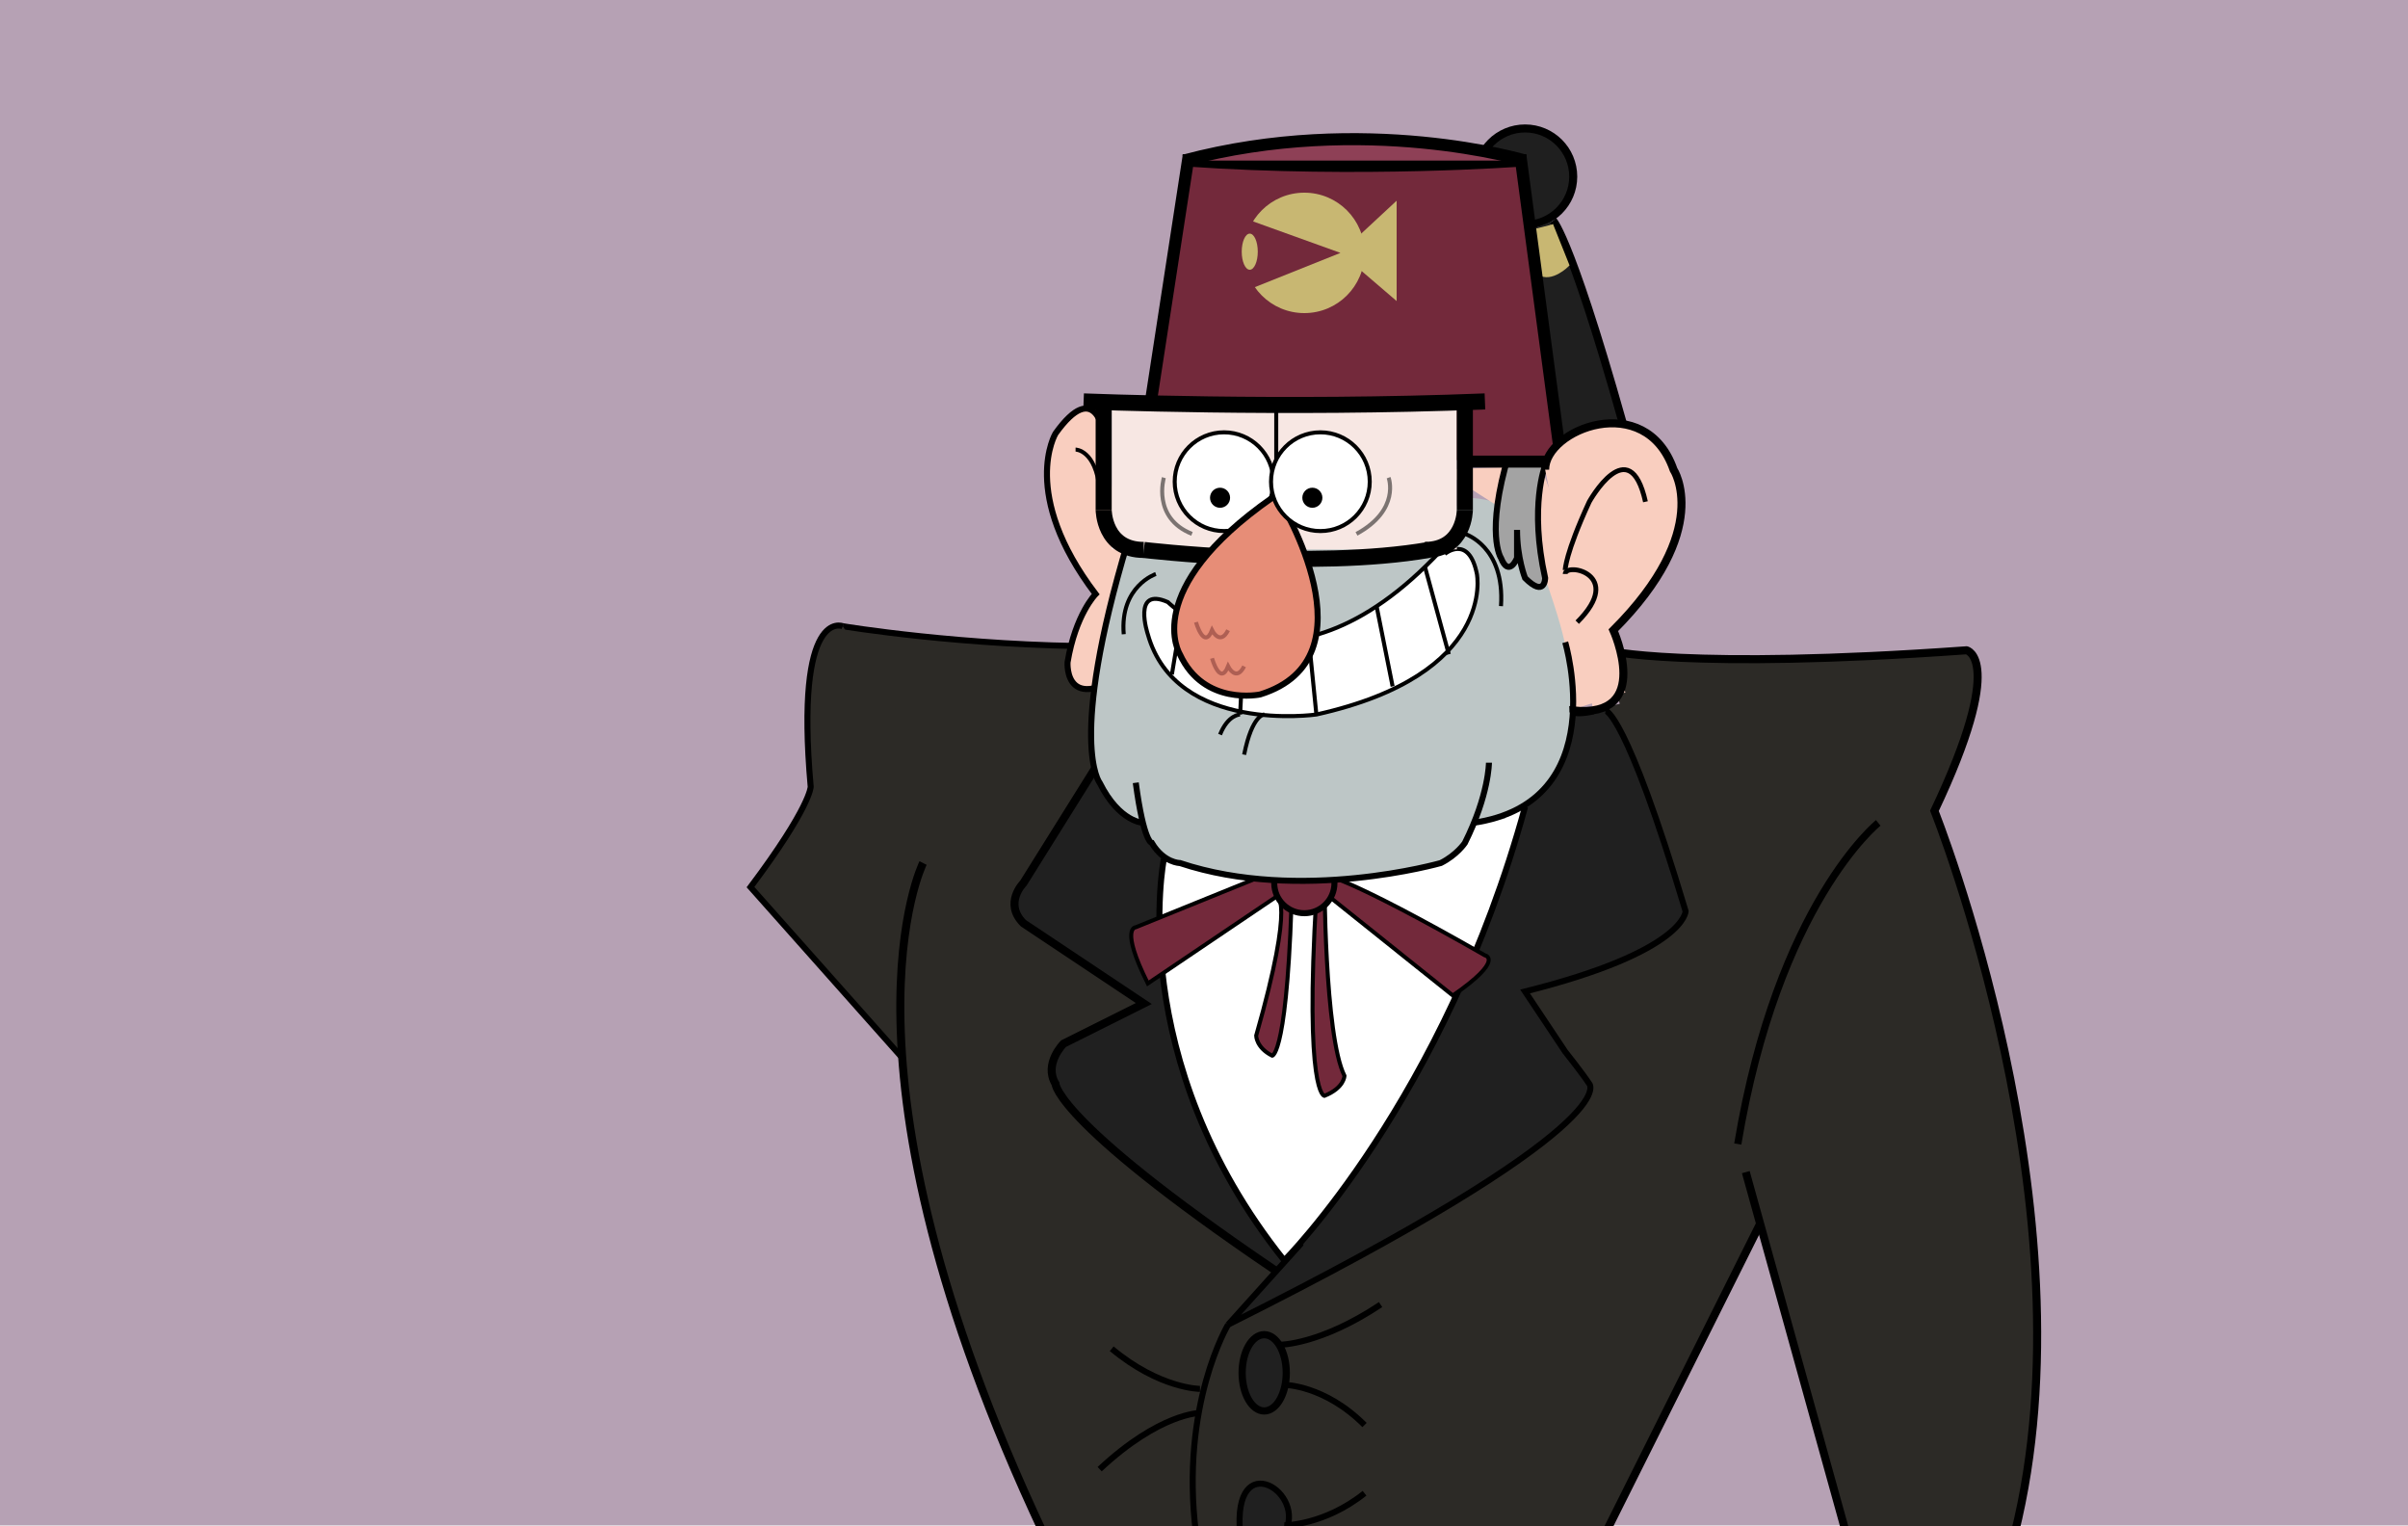
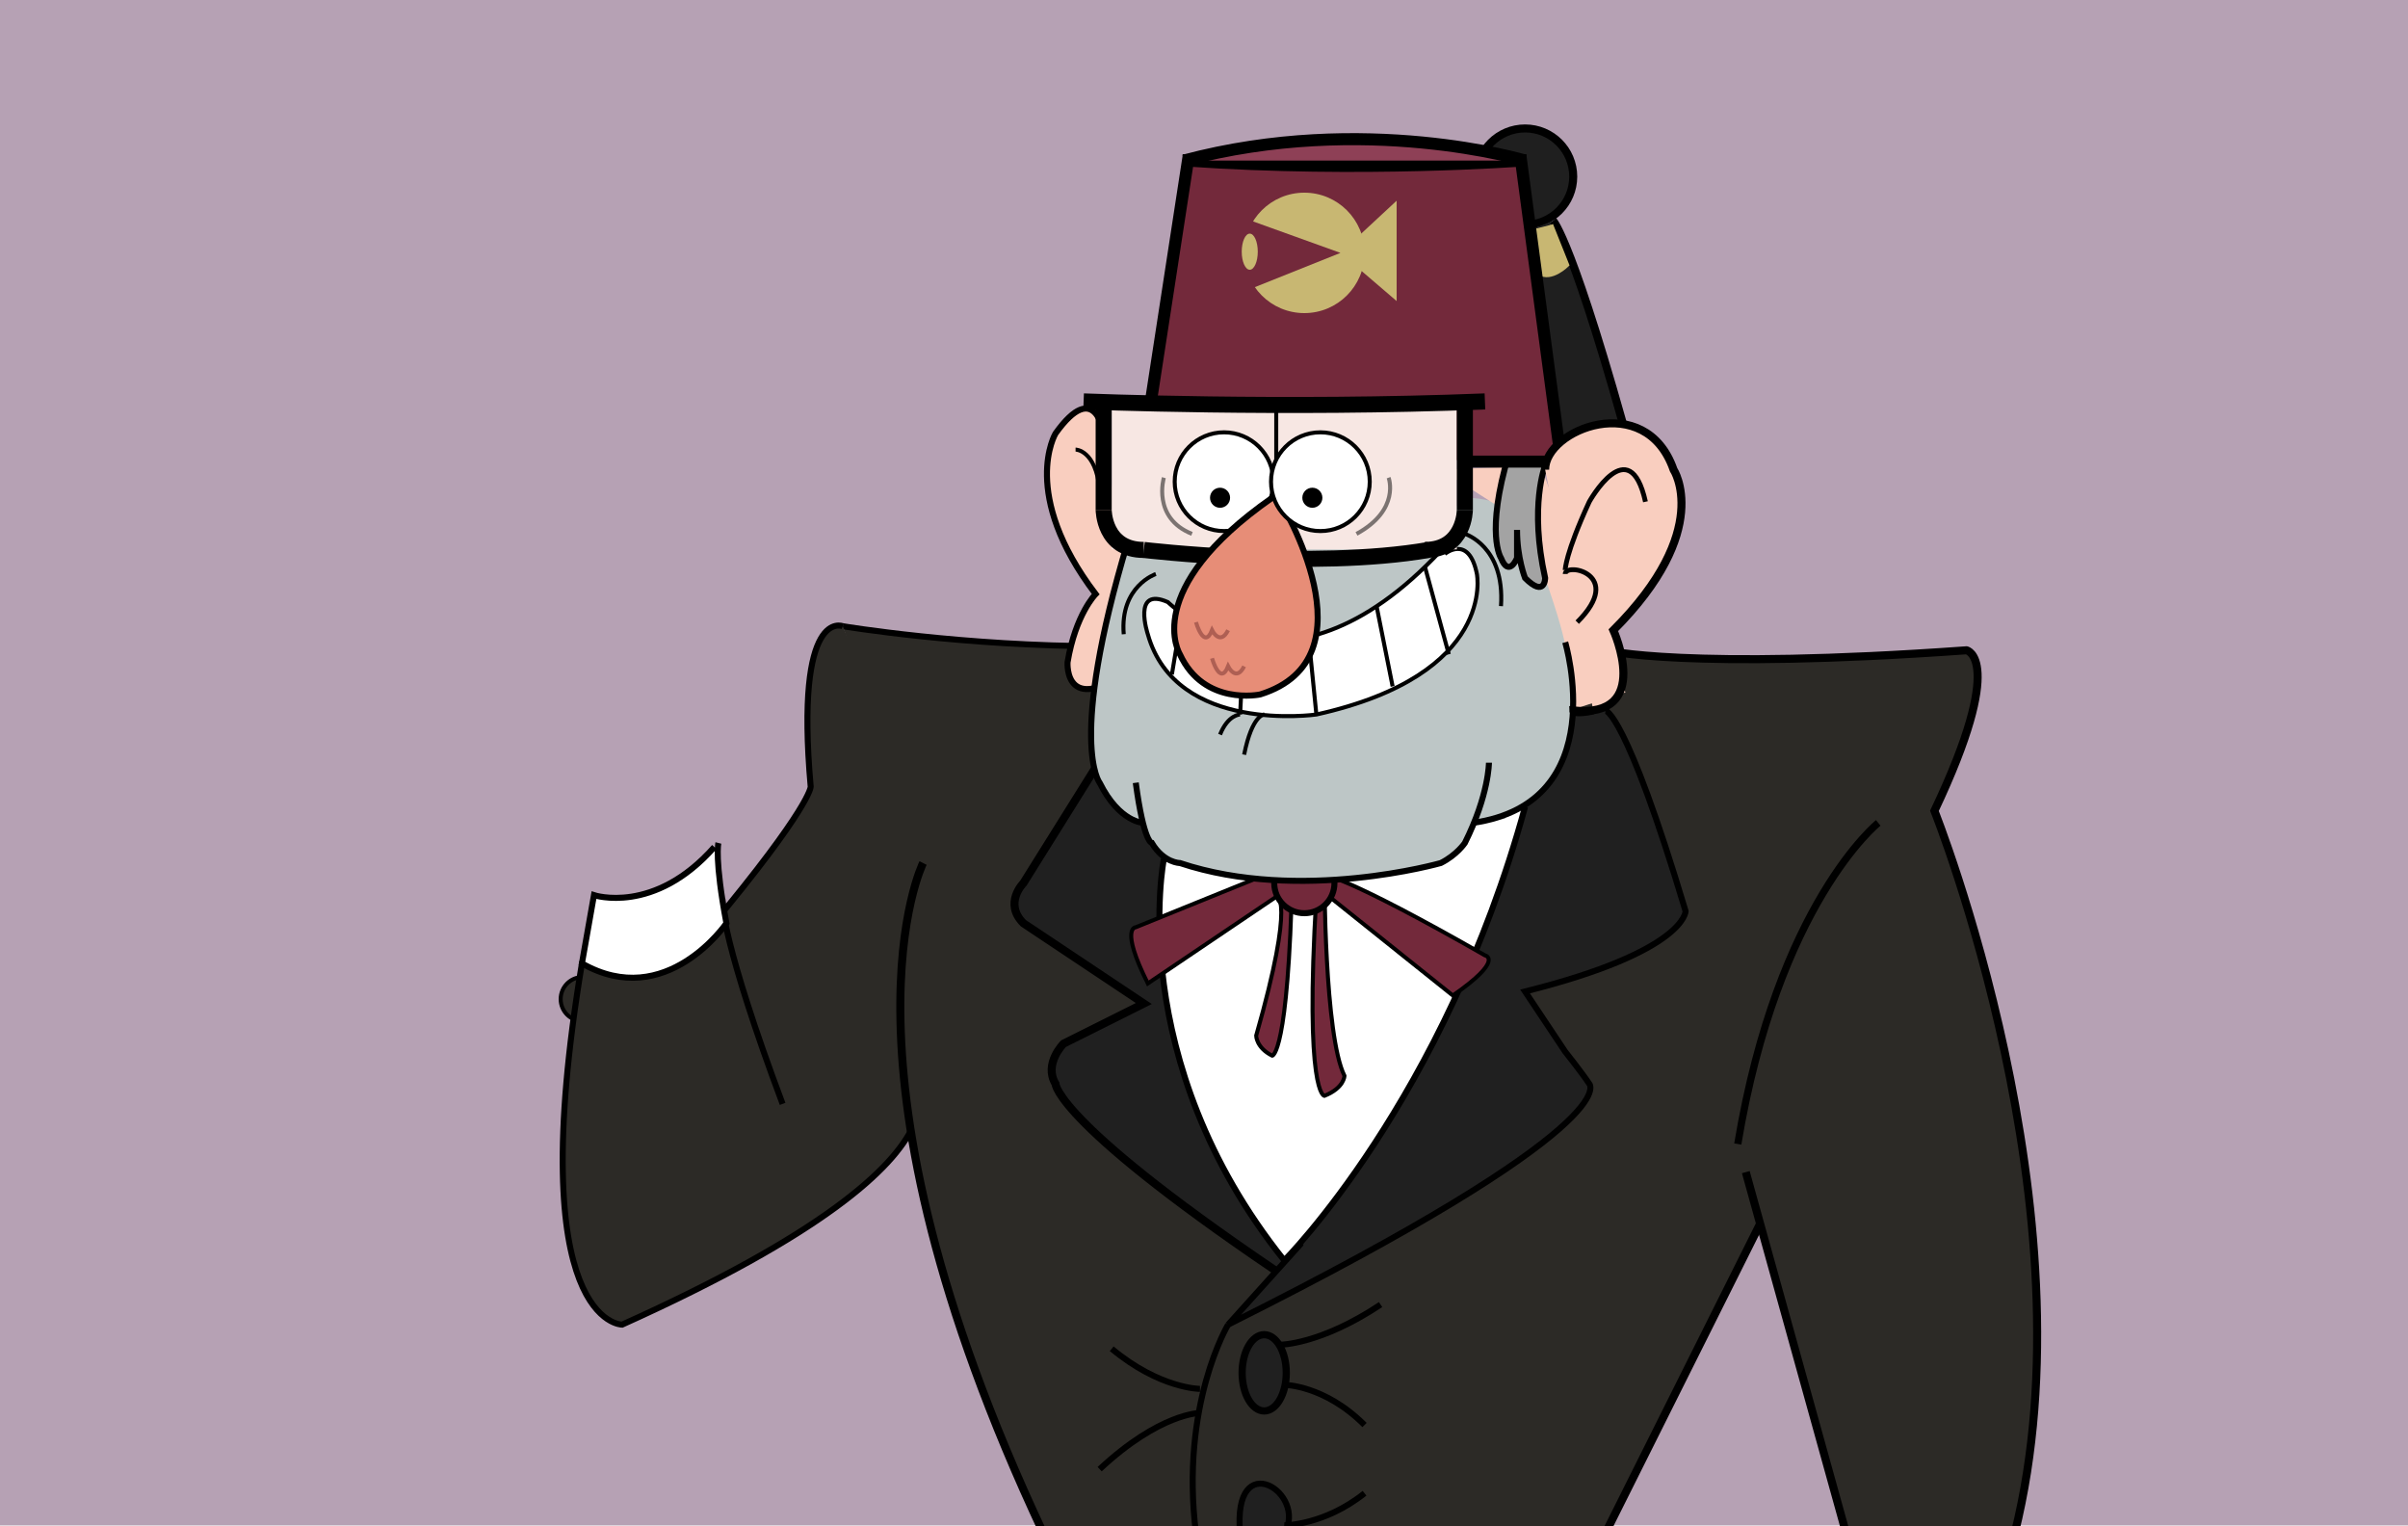
<svg xmlns="http://www.w3.org/2000/svg" height="400" viewBox="0 0 600 380" preserveAspectRatio="xMinYMin meet">
  <rect width="100%" height="100%" fill="#B6A1B4" />
  <path d="M 210 156                 c 0 0, 30 5, 65 5                 c 0 0, 0 0, 0 185                 " stroke="black" stroke-width="1.5" fill="#2C2A26" />
-   <path d="M 210 156                 c 0 0, -12 -5, -8 40                 c 0 0, 0 5, -15 25                 c 0 0, 0 0, 80 90                 c  0 0, 0 0, 10 -50                 " stroke="black" stroke-width="1.5" fill="#2C2A26" />
-   <path d="M 230 215                 c  0 0, -25 50, 30 167                 c 0 0, 0 0, 140 0                 c 0 0, 0 0, 40 -80                 c 0 0, 0 0, 0 -135                 " stroke="black" stroke-width="2" fill="#2C2A26" />
+   <path d="M 210 156                 c 0 0, -12 -5, -8 40                 c 0 0, 0 5, -25 35                 c 0 0, 0 0, 10 65                 c  0 0, 0 0, 60 -50                 " stroke="black" stroke-width="1.5" fill="#2C2A26" />
+   <circle r="5.5" cx="24.2%" cy="65.5%" stroke="black" fill="#2C2A26" />
+   <path d="M 187 220                 c 0 0, 0 0 , 0 60                 c 0 0, 0 0, 70 0                 " stroke="none" fill="#2C2A26" />
+   <path d="M 225 265                 c 0 0, 30 20, -70 65                 c 0 0, -25 0, -10 -90                 c 0 0, 0 0, 35 -15                 c 0 0, 0 10, 15 50                 " stroke="black" stroke-width="1.5" fill="#2C2A26" />
+   <path d="M 179 210                 c 0 0, -1 4, 2 20                 c 0 0, -15 22, -36 10                 c 0 0, 0 0, 3 -17                 c 0 0, 15 5, 30 -12                 " stroke="black" stroke-width="1.5" fill="#fff" />
+   <path d="M 230 215                 c  0 0, -25 50, 30 167                 c 0 0, 0 0, 140 0                 c 0 0, 0 0, 40 -80                 c 0 0, 0 0, 0 -138                 " stroke="black" stroke-width="2" fill="#2C2A26" />
  <path d="M 306 330                 c  0 0, -12 20, -8 52                 " stroke="black" stroke-width="1.5" fill="#2C2A26" />
  <ellipse rx="5.5" ry="2.5%" cx="52.5%" cy="90%" stroke="black" stroke-width="1.8" fill="#202020" />
  <path d="M 310 382                 c  0 0, 0 0, 10 0                 c 6 -10, -13 -22, -11 0                 " stroke="black" stroke-width="1.5" fill="#202020" />
  <path d="M 319 335                 c  0 0, 10 0, 25 -10                 " stroke="black" stroke-width="1.5" fill="#2C2A26" />
  <path d="M 320 380                 c  0 0, 10 0, 20 -8                 " stroke="black" stroke-width="1.5" fill="#2C2A26" />
  <path d="M 320 345                 c  0 0, 10 0, 20 10                 " stroke="black" stroke-width="1.5" fill="#2C2A26" />
  <path d="M 299 346                 c  0 0, -10 0, -22 -10                 " stroke="black" stroke-width="1.5" fill="#2C2A26" />
  <path d="M 299 352                 c  0 0, -10 0, -25 14                 " stroke="black" stroke-width="1.5" fill="#2C2A26" />
  <path d="M 400 162                 c 0 0, 20 5, 90 0                 c 0 0, 10 2, -8 40                 c 0 0, 40 100, 20 180                 c 0 0, 0 0, -42 0                 c 0 0, 0 0, -25 -90                 " stroke="black" stroke-width="2" fill="#2C2A26" />
  <path d="M 468 205                 c 0 0, -25 20, -35 80                 " stroke="black" stroke-width="1.8" fill="none" />
  <path d="M 280 180                 c 0 0, 0 0, -25 40                 c 0 0, -5 5, 0 10                 c 0 0, 0 0, 30 20                 c 0 0, 0 0, -20 10                 c 0 0, -5 5, -2 10                 c 0 0, 0 10, 60 50                 c 0 0, 0 0, 40 -90                  " stroke="black" stroke-width="2" fill="#202020" />
  <path d="M 400 177                 c 0 0, 5 0, 20 50                 c 0 0, 0 10, -40 20                 c 0 0, 0 0, 10 15                 c 0 0, 4 5, 6 8                 c 0 0, 10 10, -90 60                 c 0 0, 0 0, 18 -20                 c 0 0, 0 0, 0 -120                 " stroke="black" stroke-width="1.5" fill="#202020" />
  <path d="M 290 214                 c 0 0, -10 50, 30 100                 c 0 0, 40 -40, 60 -113                 " stroke="black" stroke-width="1.5" fill="#fff" />
  <path d="M 330 218                 c 0 0, 5 0, 40 20                 c 0 0, 5 1, -8 10                 c 0 0, 0 0, -50 -40                 " stroke="black" fill="#73293B" />
  <path d="M 320 216                 c 0 0, 0 0, -37 15                 c 0 0, -4 0, 3 14                 c 0 0, 0 0, 40 -27                 " stroke="black" fill="#73293B" />
  <path d="M 330 218                 c 0 0, 0 40, 5 50                 c 0 0, 0 3, -5 5                 c 0 0, -5 0, -2 -50                 c 0 0, 0 0, -10 0                 c 0 0, 5 0, -5 35                 c 0 0, 0 3, 4 5                 c 0 0, 4 0, 5 -45                 " stroke="black" fill="#73293B" />
  <circle r="7.5" cx="325" cy="220" stroke="black" stroke-width="1.5" fill="#73293B" />
  <path d="M 385 119                 c 0 0, -10 0, 0 60                 c 0 0, 0 0, 20 -6.5                 " fill="#F9CEBF" />
  <path d="M 275 108                 c 0 0, -2 -14, -12 0                 c 0 0, -9 15, 10 40                 c 0 0, -5 5, -7 17                 c 0 0, -1 15, 18 0                 " stroke="black" stroke-width="1.5" fill="#F9CEBF" />
  <path d="M 268 112                 c 0 0, 5 0, 6 10                 " stroke="black" fill="none" />
  <path d="M 390 164                 c 0 0, 2 0, -5 -20                 c 0 0, 0 -20, -20 -20                 c 0 0, 0 0, -80 80                 c 0 0, 0 0, 90 0                 " fill="#BDC6C6" />
  <path d="M 384 116                 c 0 0, 0 0, 0 17                 c 0 0, 0 0, -25 -16                 " fill="#F9CEBF" />
  <path d="M 390 160                 c 0 0, 12 40, -23 45                 " stroke="black" stroke-width="1.5" fill="#BDC6C6" />
  <path d="M 285 205                 c 0 0, -6 0, -11 -10                 c 0 0, -8 -10, 7 -60                 c 0 0, 0 0, 80 0                 " stroke="black" stroke-width="1.5" fill="#BDC6C6" />
  <path d="M 371 190                 c 0 0, 0 8, -6 20                 c 0 0, -2 3, -6 5                 c 0 0, -35 10, -65 0                 c 0 0, -4 0, -7 -5                 c 0 0, -2 0, -4 -15                 " stroke="black" stroke-width="1.5" fill="#BDC6C6" />
  <path d="M 360 138                 c 0 0, 6 -5, 8 5                 c 0 0, 5 25, -40 35                 c 0 0, -35 5, -42 -20                 c 0 0, -4 -12, 5 -8                 c 0 0, 30 30, 70 -15                 " stroke="black" fill="white" />
  <path d="M 343 151                 c 0 0, 0 0, 4 20                 " stroke="black" fill="none" />
  <path d="M 326 158                 c 0 0, 0 0, 2 20                 " stroke="black" fill="none" />
  <path d="M 310 158                 c 0 0, 0 0, -1 20                 " stroke="black" fill="none" />
  <path d="M 295 150                 c 0 0, 0 0, -3 18                 " stroke="black" fill="none" />
  <path d="M 355 141                 c 0 0, 0 0, 6 22                 " stroke="black" fill="none" />
  <path d="M 288 143                 c 0 0, -9 3, -8 15                 " stroke="black" fill="none" />
  <path d="M 365 133                 c 0 0, 10 3, 9 18                 " stroke="black" fill="none" />
  <path d="M 315 178                 c 0 0, -3 0, -5 10                 " stroke="black" fill="none" />
  <path d="M 309 178                 c 0 0, -3 0, -5 5                 " stroke="black" fill="none" />
  <path d="M 385 116                 c 0 0, -4 10, 0 28                 c 0 0 , 0 5, -5 0                 c 0 0, -2 -5, -2 -12                 c 0 0, 0 0, 0 7                 c 0 0, -2 5, -4 0                 c 0 0 , -4 -6, 2 -26                 " stroke="black" stroke-width="1.5" fill="#A3A3A3" />
  <circle r="12" cx="380" cy="44" stroke="black" stroke-width="2" fill="#1F1F1F" />
  <path d="M 387 55                 c 0 0, 5 5, 20 60                 c 0 0, 0 0, -20 0                 c 0 0, 0 0, -10 -56                 " stroke="black" stroke-width="2" fill="#1F1F1F" />
  <path d="M 386.5 56                         c 0 0, 0 0, 4 10                         c 0 0, -4 4, -7 2                         c 0 0, 0 0, -5 -10                         " stroke="#C8B772" fill="#C8B772" />
  <path d="M 366 115                 l 23 0                 l -10 -75                 c 0 0, -40 3, -83 0                 l  -10 65         " stroke="black" stroke-width="3" fill="#73293B" />
  <path d="M 380 40                 c 0 0, -40 -12, -85 0         " stroke="black" stroke-width="3" fill="#8E4056" />
  <circle r="15" cx="325" cy="63" fill="#C8B772" />
  <path d="M 309 54                 c 0 0, 0 0, 0 19                 c 0 0, 0 0, 25 -10         " fill="#73293B" />
  <path d="M 348 50                 c 0 0, 0 0, 0 25                 c 0 0, 0 0, -14 -12         " fill="#C8B772" />
  <ellipse rx="2" ry="4.5" cx="51.9%" cy="16.5%" fill="#C8B772" />
  <rect width="86px" height="9.7%" x="277px" y="100px" fill="#F7E7E3" />
  <path d="M 270 100                 c 0 0, 50 2, 100 0         " stroke="black" stroke-width="4" fill="none" />
  <path d="M 275 100                 c 0 0, 0 0, 0 27         " stroke="black" stroke-width="4" fill="none" />
  <path d="M 275 127                 c 0 0, 0 10, 10 10         " stroke="black" stroke-width="4" fill="none" />
  <path d="M 285 137                 c 0 0, 42 5, 71 0         " stroke="black" stroke-width="4" fill="none" />
  <path d="M 365 100                 c 0 0, 0 0, 0 27         " stroke="black" stroke-width="4" fill="none" />
  <path d="M 365 127                 c 0 0, 0 10, -10 10         " stroke="black" stroke-width="4" fill="none" />
  <path d="M 318 100                 c 0 0, 0 0, 0 38         " stroke="black" fill="none" />
  <circle r="12.3" cx="305" cy="120" stroke="black" fill="white" />
  <path d="M 319 125                 c 0 0 , 24 39, -5 48                 c 0 0, -14 3, -20 -10                 c 0 0 , -10 -16, 23 -39         " stroke="black" stroke-width="1.5" fill="#E78D77" />
  <path d="M 298 155                 c 0 0, 2 7, 4 2                 c 0 0, 2 4, 4 0         " stroke="#763230" stroke-opacity="0.5" fill="none" />
  <path d="M 302 164                 c 0 0, 2 7, 4 2                 c 0 0, 2 4, 4 0         " stroke="#763230" stroke-opacity="0.5" fill="none" />
  <circle r="12.3" cx="329" cy="120" stroke="black" fill="white" />
  <circle r="2" cx="327" cy="124" stroke="black" fill="black" />
  <circle r="2" cx="304" cy="124" stroke="black" fill="black" />
  <path d="M 290 119                 c 0 0, -3 10, 7 14         " stroke="black" stroke-opacity="0.5" fill="none" />
  <path d="M 346 119                 c 0 0, 3 8, -8 14         " stroke="black" stroke-opacity="0.5" fill="none" />
  <path d="M 385 117                 c 0 -10, 25 -20, 32 0                 c 0 0, 10 15, -15 40                 c 0 0, 10 22, -10 20                 c 0 0, 0 1, 5 -0                 " stroke="black" stroke-width="2" fill="#F9CEBF" />
  <path d="M 390 143                 c 0 -3, 15 0, 3 12                 " stroke="black" stroke-width="1.2" fill="none" />
  <path d="M 390 142                 c 0 0, 0 -4, 6 -17                 c 0 0, 10 -18, 14 0                 " stroke="black" stroke-width="1.2" fill="none" />
</svg>
